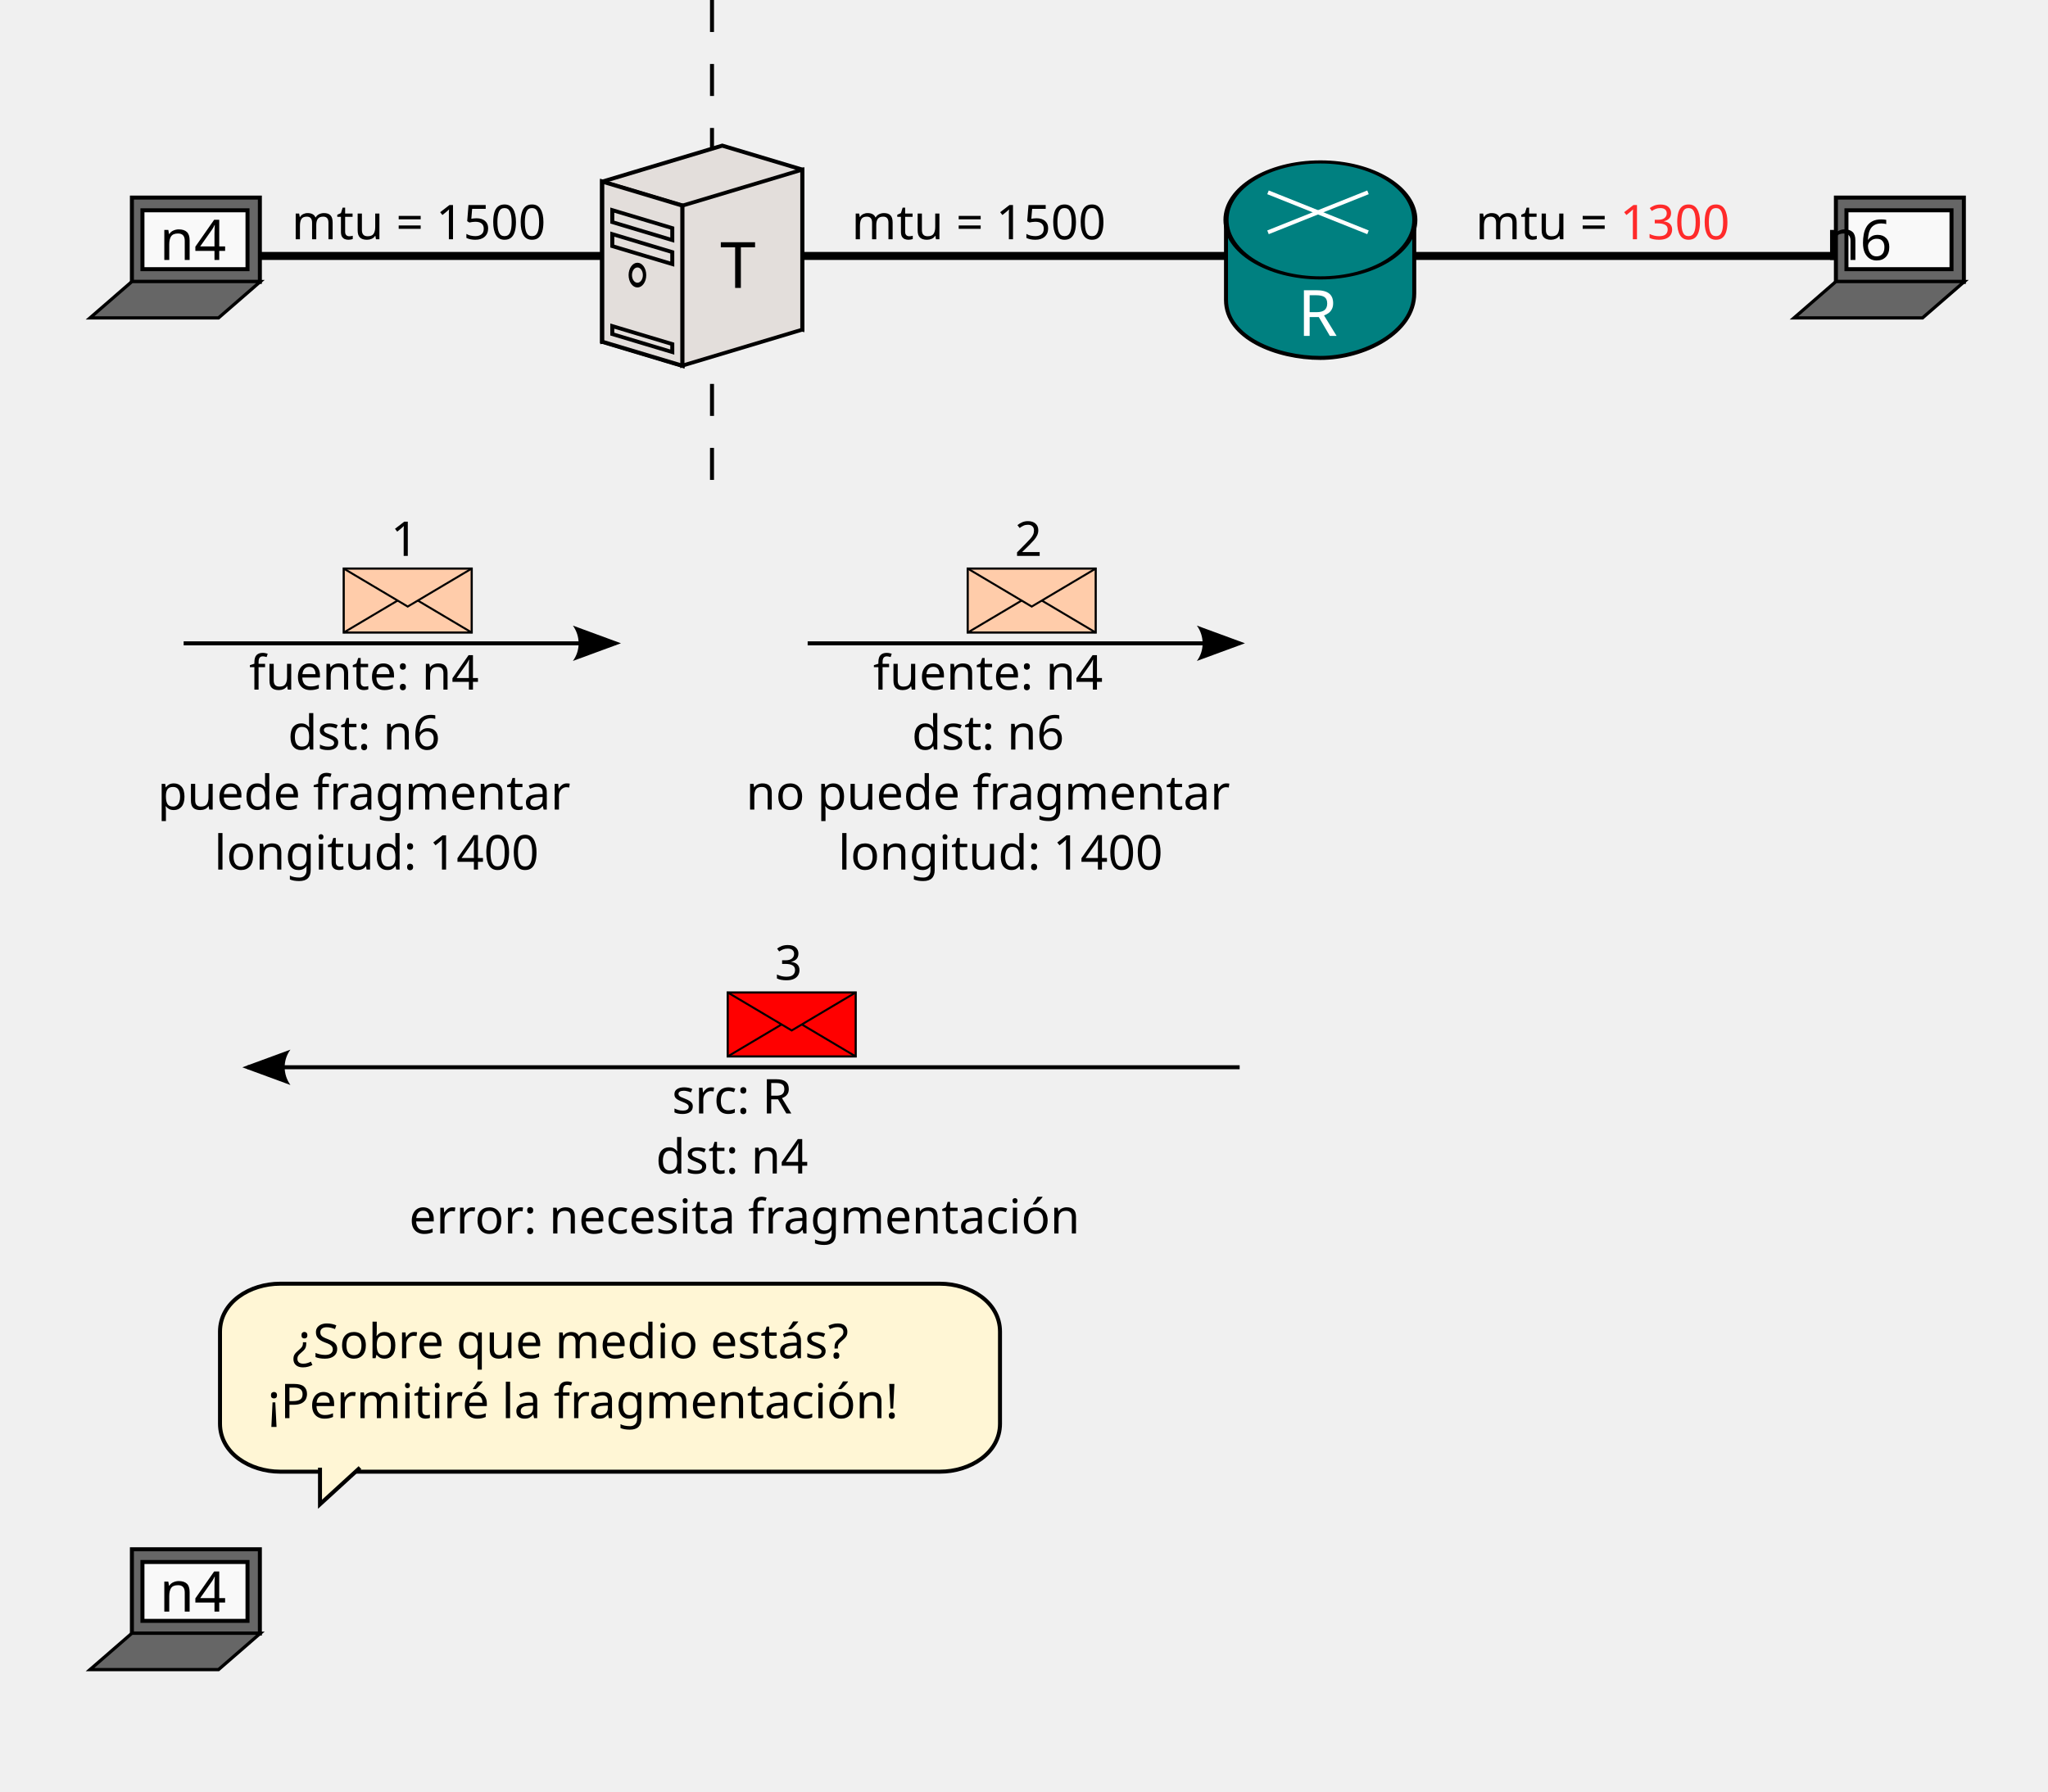
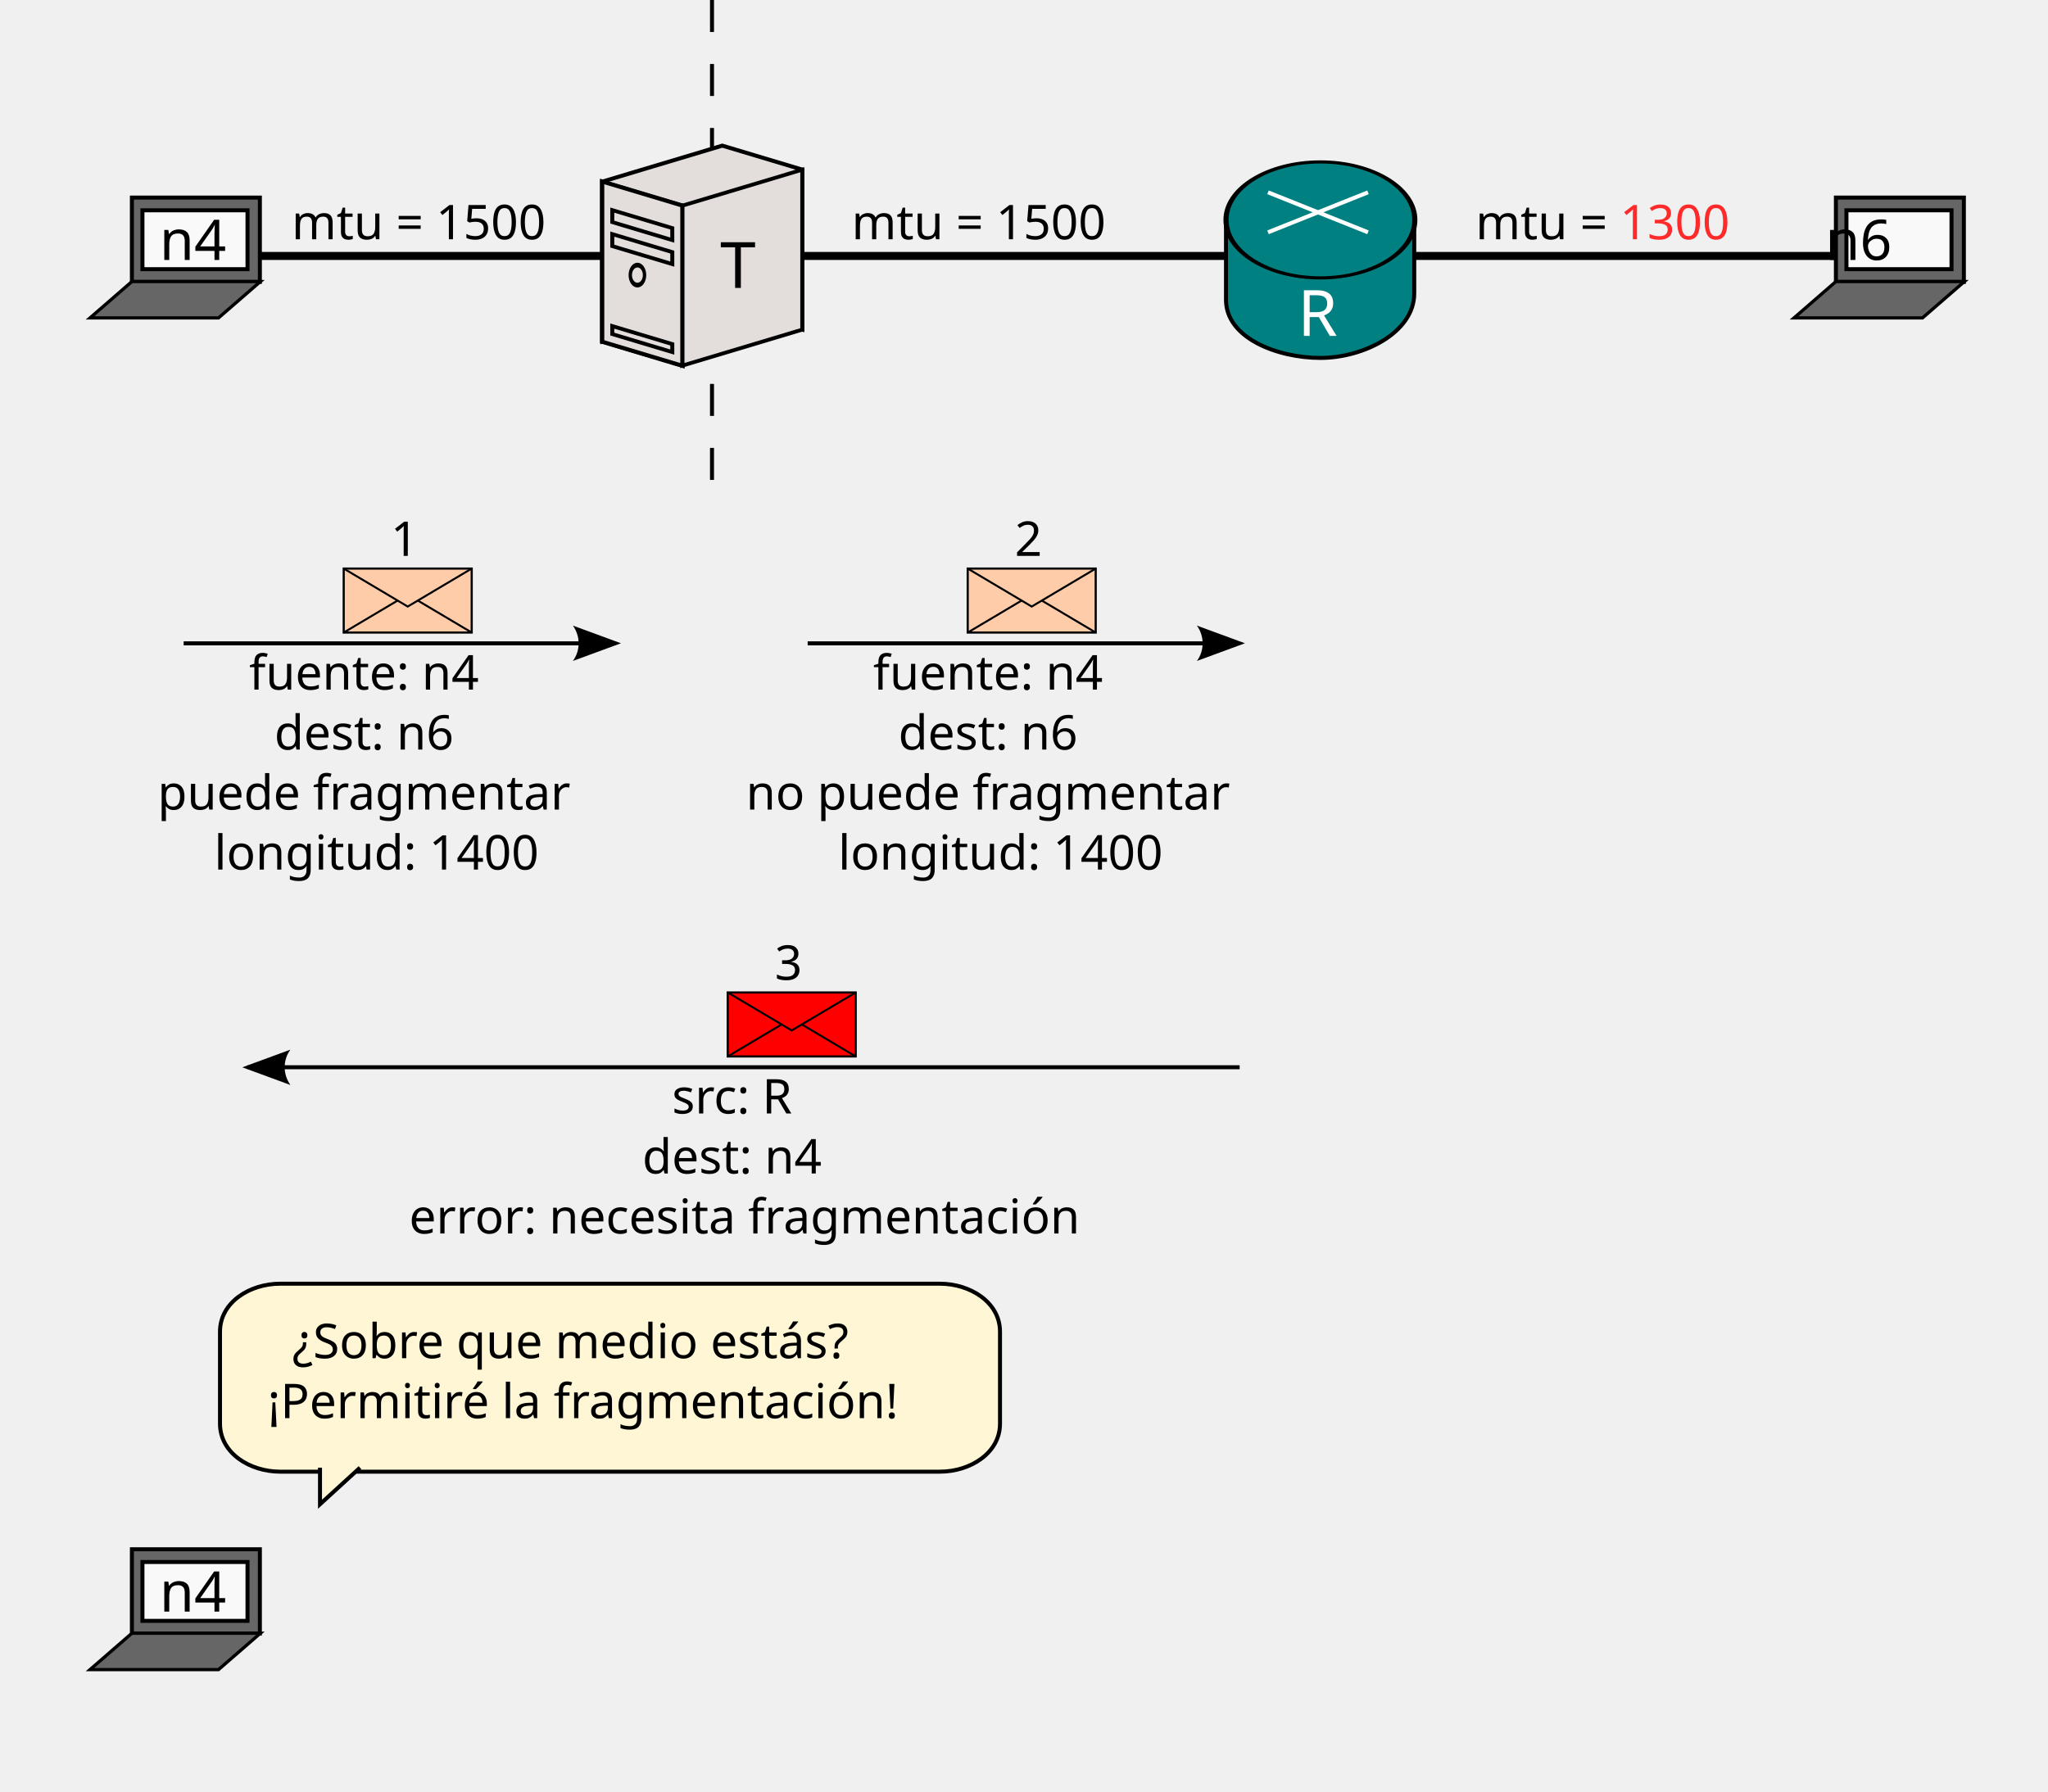
<svg xmlns="http://www.w3.org/2000/svg" xmlns:xlink="http://www.w3.org/1999/xlink" width="512" height="448" id="svg2" version="1.1">
  <defs id="defs4">
    <marker orient="auto" refY="0" refX="0" id="Arrow2Lstart" style="overflow:visible">
      <path id="path4032" style="fill-rule:evenodd;stroke-width:0.625;stroke-linejoin:round" d="M 8.719,4.034 -2.207,0.016 8.719,-4.002 c -1.745,2.372 -1.735,5.617 -6e-7,8.035 z" transform="matrix(1.1,0,0,1.1,1.1,0)" />
    </marker>
    <marker orient="auto" refY="0" refX="0" id="Arrow2Lend" style="overflow:visible">
      <path id="path4784" style="fill-rule:evenodd;stroke-width:0.625;stroke-linejoin:round" d="M 8.719,4.034 -2.207,0.016 8.719,-4.002 c -1.745,2.372 -1.735,5.617 -6e-7,8.035 z" transform="matrix(-1.1,0,0,-1.1,-1.1,0)" />
    </marker>
  </defs>
  <g id="layer1" transform="translate(0,-604.3622)" style="display:inline">
    <path style="fill:#fff6d5;fill-opacity:1;stroke:#000000;stroke-width:1;stroke-linejoin:bevel;stroke-miterlimit:4;stroke-opacity:1;stroke-dashoffset:0" d="m 70,925.362 165,0 c 7.434,0 15,4.566 15,12 l 0,23 c 0,7.434 -7.566,12 -15,12 l -165,0 c -7.434,0 -15,-4.566 -15,-12 l 0,-23 c 0,-7.434 7.566,-12 15,-12 z" id="rect5061" />
    <path style="fill:none;stroke:#000000;stroke-width:2;stroke-linecap:butt;stroke-linejoin:miter;stroke-miterlimit:4;stroke-opacity:1;stroke-dasharray:none" d="m 48,668.362 424,0" id="path3823" />
    <path style="fill:none;stroke:#000000;stroke-width:1;stroke-linecap:butt;stroke-linejoin:miter;stroke-miterlimit:4;stroke-opacity:1;stroke-dasharray:8, 8;stroke-dashoffset:0" d="m 178,604.362 0,128" id="path3076" />
    <g id="g3141" style="display:inline" transform="matrix(0.7270794,0,0,0.7270794,12.98127,-137.1937)">
      <rect style="fill:#666666;stroke:#000000;stroke-width:1.375;stroke-miterlimit:4;stroke-dasharray:none" id="rect3143" width="44" height="29" x="27.5" y="163.5" transform="translate(0,924.3622)" />
      <rect style="fill:#666666;stroke:#000000;stroke-width:1.699;stroke-miterlimit:4;stroke-dasharray:none" id="rect3145" width="44.176" height="19.089" x="1313.716" y="1703.361" transform="matrix(1,0,-0.7551013,0.6556081,0,0)" />
      <rect transform="translate(0,924.3622)" style="fill:#f9f9f9;stroke:#000000;stroke-width:1.375;stroke-miterlimit:4;stroke-dasharray:none" id="rect3147" width="36.125" height="20.25" x="31.125" y="167.875" />
    </g>
    <text xml:space="preserve" style="font-size:14px;font-style:normal;font-weight:normal;line-height:125%;letter-spacing:0px;word-spacing:0px;fill:#000000;fill-opacity:1;stroke:none;font-family:Sans" x="39.891" y="669.362" id="text3023">
      <tspan id="tspan3025" x="39.891" y="669.362">n4</tspan>
    </text>
    <use x="0" y="0" xlink:href="#g3141" id="use3051" transform="translate(426,0)" width="512" height="256" />
    <text id="text3053" y="669.362" x="473.759" style="font-size:14px;font-style:normal;font-weight:normal;text-align:center;line-height:125%;letter-spacing:0px;word-spacing:0px;text-anchor:middle;fill:#000000;fill-opacity:1;stroke:none;font-family:Sans" xml:space="preserve">
      <tspan y="669.362" x="473.759" id="tspan3055">n6</tspan>
    </text>
    <flowRoot xml:space="preserve" id="flowRoot3068" style="font-size:12px;font-style:normal;font-weight:normal;line-height:125%;letter-spacing:0px;word-spacing:0px;fill:#000000;fill-opacity:1;stroke:none;font-family:Sans" transform="translate(0,796.3622)">
      <flowRegion id="flowRegion3070">
        <rect id="rect3072" width="198.741" height="116.942" x="13.33" y="-59.077" />
      </flowRegion>
      <flowPara id="flowPara3074" />
    </flowRoot>
    <path style="fill:none;stroke:#000000;stroke-width:1;stroke-linecap:butt;stroke-linejoin:miter;stroke-miterlimit:4;stroke-opacity:1;stroke-dasharray:none;marker-end:url(#Arrow2Lend);display:inline" d="m 45.913,765.234 108,0" id="path4243" />
    <g style="display:inline" id="g3848" transform="matrix(0.5,0,0,0.5,85.92759,236.3536)">
      <path id="rect3839" d="m 0,1020.362 64,0 0,32 -64,0 z" style="fill:#ffccaa;fill-opacity:1;stroke:#000000;stroke-width:1.071;stroke-miterlimit:4;stroke-opacity:1;stroke-dashoffset:0" />
      <path transform="translate(0,540.3622)" id="path3841" d="m 0,480 32,19 32,-19" style="fill:none;stroke:#000000;stroke-width:1px;stroke-linecap:butt;stroke-linejoin:miter;stroke-opacity:1" />
      <path style="fill:none;stroke:#000000;stroke-width:1px;stroke-linecap:butt;stroke-linejoin:miter;stroke-opacity:1" d="m 0,1052.362 26.994,-16.027 m 10.027,0.01 L 64,1052.362" id="path3843" />
    </g>
    <text xml:space="preserve" style="font-style:normal;font-weight:normal;font-size:12px;line-height:125%;font-family:Sans;text-align:center;letter-spacing:0px;word-spacing:0px;text-anchor:middle;display:inline;fill:#000000;fill-opacity:1;stroke:none" x="101.928" y="776.802" id="text4233">
      <tspan x="101.928" y="776.802" id="tspan4241">fuente: n4</tspan>
-       <tspan x="101.928" y="791.802" id="tspan3075">dst: n6</tspan>
+       <tspan x="101.928" y="791.802" id="tspan3075">dest: n6</tspan>
      <tspan x="101.928" y="806.802" id="tspan3122">puede fragmentar</tspan>
      <tspan x="101.928" y="821.802" id="tspan3153">longitud: 1400</tspan>
    </text>
    <g transform="translate(150.5723,446.1521)" style="display:inline" id="g3092">
      <path id="path3094" d="m 30,194.625 -30,9 0,40 30,-9 20,6 0,-40 -20,-6 z" style="fill:#e3dedb;stroke:#000000;stroke-width:1;stroke-miterlimit:4;stroke-opacity:1;stroke-dasharray:none;stroke-dashoffset:0;display:inline" />
      <rect transform="matrix(1,0.3,0,1,0,-796.3622)" y="1000" x="0" height="40" width="20" id="rect3096" style="fill:#ffe680;stroke:#000000;stroke-width:1.145;stroke-miterlimit:4;stroke-opacity:1;stroke-dasharray:none;stroke-dashoffset:0;display:inline" />
      <rect style="fill:#e3dedb;stroke:#000000;stroke-width:1;stroke-miterlimit:4;stroke-opacity:1;stroke-dasharray:none;stroke-dashoffset:0;display:inline" id="rect3098" width="30" height="40" x="20" y="1012" transform="matrix(1,-0.3,0,1,0,-796.3622)" />
      <rect style="fill:#e3dedb;stroke:#000000;stroke-width:1;stroke-miterlimit:4;stroke-opacity:1;stroke-dasharray:none;stroke-dashoffset:0;display:inline" id="rect3100" width="20" height="40" x="0" y="1000" transform="matrix(1,0.3,0,1,0,-796.3622)" />
      <rect transform="matrix(1,0.3,0,1,0,0)" y="210" x="2.5" height="3" width="15" id="rect3102" style="fill:none;stroke:#000000;stroke-width:1;stroke-miterlimit:4;stroke-opacity:1;stroke-dasharray:none;stroke-dashoffset:0;display:inline" />
      <rect style="fill:none;stroke:#000000;stroke-width:1;stroke-miterlimit:4;stroke-opacity:1;stroke-dasharray:none;stroke-dashoffset:0;display:inline" id="rect3104" width="15" height="3" x="2.5" y="216" transform="matrix(1,0.3,0,1,0,0)" />
      <rect transform="matrix(1,0.3,0,1,0,0)" y="239" x="2.5" height="2" width="15" id="rect3106" style="fill:none;stroke:#000000;stroke-width:1;stroke-miterlimit:4;stroke-opacity:1;stroke-dasharray:none;stroke-dashoffset:0;display:inline" />
      <path transform="matrix(0.7130212,0,0,1,2.008852,0)" d="M 12,227 A 2.5,2.5 0 0 1 9.5,229.5 2.5,2.5 0 0 1 7,227 2.5,2.5 0 0 1 9.5,224.5 2.5,2.5 0 0 1 12,227 Z" id="path3108" style="fill:none;stroke:#000000;stroke-width:1.184;stroke-miterlimit:4;stroke-opacity:1;stroke-dasharray:none;stroke-dashoffset:0" />
    </g>
    <text id="text3039" y="676.362" x="180.047" style="font-size:16px;font-style:normal;font-weight:normal;line-height:125%;letter-spacing:0px;word-spacing:0px;fill:#000000;fill-opacity:1;stroke:none;font-family:Sans" xml:space="preserve">
      <tspan y="676.362" x="180.047" id="tspan3041">T</tspan>
    </text>
    <g transform="translate(34.00003,-104.9062)" id="g3078">
      <path style="fill:#008080;stroke:#000000;stroke-width:1;stroke-miterlimit:4;stroke-opacity:1;stroke-dasharray:none" d="m 272.5,764.425 0,19.844 c 0,9.528 12.858,14.5 23.594,14.5 10.735,0 23.469,-6.296 23.469,-16.156 l 0,-18.188 z" id="path3080" />
      <path style="fill:#008080;stroke:#000000;stroke-width:2.626;stroke-miterlimit:4;stroke-opacity:1;stroke-dasharray:none" id="path3082" d="m 122.857,235.219 a 48.571,48.571 0 0 1 -48.571,48.571 48.571,48.571 0 0 1 -48.571,-48.571 48.571,48.571 0 0 1 48.571,-48.571 48.571,48.571 0 0 1 48.571,48.571 z" transform="matrix(0.4859544,0,0,0.2985185,260.004,694.0408)" />
      <path style="fill:none;stroke:#ffffff;stroke-width:1px;stroke-linecap:butt;stroke-linejoin:miter;stroke-opacity:1" d="m 283,757.362 25,10" id="path3084" />
      <path style="fill:none;stroke:#ffffff;stroke-width:1px;stroke-linecap:butt;stroke-linejoin:miter;stroke-opacity:1" d="m 308,757.362 -25,10" id="path3086" />
    </g>
    <text id="text3088" y="688.362" x="324.43" style="font-size:16px;font-style:normal;font-weight:normal;line-height:125%;letter-spacing:0px;word-spacing:0px;fill:#ffffff;fill-opacity:1;stroke:none;font-family:Sans" xml:space="preserve">
      <tspan y="688.362" x="324.43" id="tspan3090">R</tspan>
    </text>
    <text xml:space="preserve" style="font-size:12px;font-style:normal;font-weight:normal;line-height:125%;letter-spacing:0px;word-spacing:0px;fill:#000000;fill-opacity:1;stroke:none;font-family:Sans" x="72.91" y="664.192" id="text3110">
      <tspan id="tspan3112" x="72.91" y="664.192">mtu = 1500</tspan>
    </text>
    <text id="text3114" y="664.192" x="212.91" style="font-size:12px;font-style:normal;font-weight:normal;line-height:125%;letter-spacing:0px;word-spacing:0px;fill:#000000;fill-opacity:1;stroke:none;font-family:Sans" xml:space="preserve">
      <tspan y="664.192" x="212.91" id="tspan3116">mtu = 1500</tspan>
    </text>
    <text xml:space="preserve" style="font-size:12px;font-style:normal;font-weight:normal;line-height:125%;letter-spacing:0px;word-spacing:0px;fill:#000000;fill-opacity:1;stroke:none;font-family:Sans" x="368.91" y="664.192" id="text3118">
      <tspan id="tspan3120" x="368.91" y="664.192">mtu = <tspan style="fill:#ff2a2a" id="tspan3069">1300</tspan>
      </tspan>
    </text>
    <path id="path3143" d="m 201.913,765.234 108,0" style="fill:none;stroke:#000000;stroke-width:1;stroke-linecap:butt;stroke-linejoin:miter;stroke-miterlimit:4;stroke-opacity:1;stroke-dasharray:none;marker-end:url(#Arrow2Lend);display:inline" />
    <text id="text3145" y="776.802" x="257.928" style="font-style:normal;font-weight:normal;font-size:12px;line-height:125%;font-family:Sans;text-align:center;letter-spacing:0px;word-spacing:0px;text-anchor:middle;display:inline;fill:#000000;fill-opacity:1;stroke:none" xml:space="preserve">
      <tspan id="tspan3147" y="776.802" x="257.928">fuente: n4</tspan>
-       <tspan id="tspan3149" y="791.802" x="257.928">dst: n6</tspan>
+       <tspan id="tspan3149" y="791.802" x="257.928">dest: n6</tspan>
      <tspan id="tspan3151" y="806.802" x="257.928">no puede fragmentar</tspan>
      <tspan y="821.802" x="257.928" id="tspan3155">longitud: 1400</tspan>
    </text>
    <use x="0" y="0" xlink:href="#g3848" id="use3157" transform="translate(156,0)" width="512" height="512" />
    <path style="fill:none;stroke:#000000;stroke-width:1;stroke-linecap:butt;stroke-linejoin:miter;stroke-miterlimit:4;stroke-opacity:1;stroke-dasharray:none;marker-start:url(#Arrow2Lstart);marker-end:none;display:inline" d="m 61.913,871.234 248,0" id="path3220" />
    <text xml:space="preserve" style="font-style:normal;font-weight:normal;font-size:12px;line-height:125%;font-family:Sans;text-align:center;letter-spacing:0px;word-spacing:0px;text-anchor:middle;display:inline;fill:#000000;fill-opacity:1;stroke:none" x="193.928" y="882.802" id="text3222">
      <tspan x="193.928" y="882.802" id="tspan3224">src: R</tspan>
-       <tspan x="193.928" y="897.802" id="tspan3226">dst: n4</tspan>
+       <tspan x="193.928" y="897.802" id="tspan3226">dest: n4</tspan>
      <tspan x="193.928" y="912.802" id="tspan4713">error: necesita fragmentación</tspan>
    </text>
    <g transform="matrix(0.5,0,0,0.5,181.9276,342.3536)" id="g5037" style="display:inline">
      <path style="fill:#ff0000;fill-opacity:1;stroke:#000000;stroke-width:1.071;stroke-miterlimit:4;stroke-opacity:1;stroke-dashoffset:0" d="m 0,1020.362 64,0 0,32 -64,0 z" id="path5039" />
      <path style="fill:none;stroke:#000000;stroke-width:1px;stroke-linecap:butt;stroke-linejoin:miter;stroke-opacity:1" d="m 0,480 32,19 32,-19" id="path5041" transform="translate(0,540.3622)" />
      <path id="path5043" d="m 0,1052.362 26.994,-16.027 m 10.027,0.01 L 64,1052.362" style="fill:none;stroke:#000000;stroke-width:1px;stroke-linecap:butt;stroke-linejoin:miter;stroke-opacity:1" />
    </g>
    <use x="0" y="0" xlink:href="#g3141" id="use5045" transform="translate(0,338)" width="512" height="512" />
    <text id="text5047" y="1007.362" x="39.891" style="font-size:14px;font-style:normal;font-weight:normal;line-height:125%;letter-spacing:0px;word-spacing:0px;fill:#000000;fill-opacity:1;stroke:none;font-family:Sans" xml:space="preserve">
      <tspan y="1007.362" x="39.891" id="tspan5049">n4</tspan>
    </text>
    <text xml:space="preserve" style="font-style:normal;font-weight:normal;font-size:12px;line-height:125%;font-family:Sans;text-align:center;letter-spacing:0px;word-spacing:0px;text-anchor:middle;fill:#000000;fill-opacity:1;stroke:none" x="153.53" y="943.986" id="text5051">
      <tspan id="tspan5053" x="153.53" y="943.986">¿Sobre que medio estás?</tspan>
      <tspan x="153.53" y="958.986" id="tspan5055">¡Permitiré la fragmentación!</tspan>
    </text>
    <text xml:space="preserve" style="font-size:12px;font-style:normal;font-weight:normal;line-height:125%;letter-spacing:0px;word-spacing:0px;fill:#000000;fill-opacity:1;stroke:none;font-family:Sans" x="221.149" y="424.781" id="text5057" transform="translate(0,540.3622)">
      <tspan id="tspan5059" x="221.149" y="424.781" />
    </text>
    <path style="fill:#fff6d5;stroke:#000000;stroke-width:1px;stroke-linecap:butt;stroke-linejoin:miter;stroke-opacity:1" d="m 80,971.362 0,9.148 10,-9.148" id="path5063" />
    <text xml:space="preserve" style="font-size:12px;font-style:normal;font-weight:normal;line-height:125%;letter-spacing:0px;word-spacing:0px;fill:#000000;fill-opacity:1;stroke:none;font-family:Sans" x="97.682" y="743.362" id="text3062">
      <tspan id="tspan3064" x="97.682" y="743.362">1</tspan>
    </text>
    <text id="text3066" y="743.362" x="253.682" style="font-size:12px;font-style:normal;font-weight:normal;line-height:125%;letter-spacing:0px;word-spacing:0px;fill:#000000;fill-opacity:1;stroke:none;font-family:Sans" xml:space="preserve">
      <tspan y="743.362" x="253.682" id="tspan3068">2</tspan>
    </text>
    <text id="text3070" y="849.362" x="193.682" style="font-size:12px;font-style:normal;font-weight:normal;line-height:125%;letter-spacing:0px;word-spacing:0px;fill:#000000;fill-opacity:1;stroke:none;font-family:Sans" xml:space="preserve">
      <tspan y="849.362" x="193.682" id="tspan3072">3</tspan>
    </text>
  </g>
</svg>
